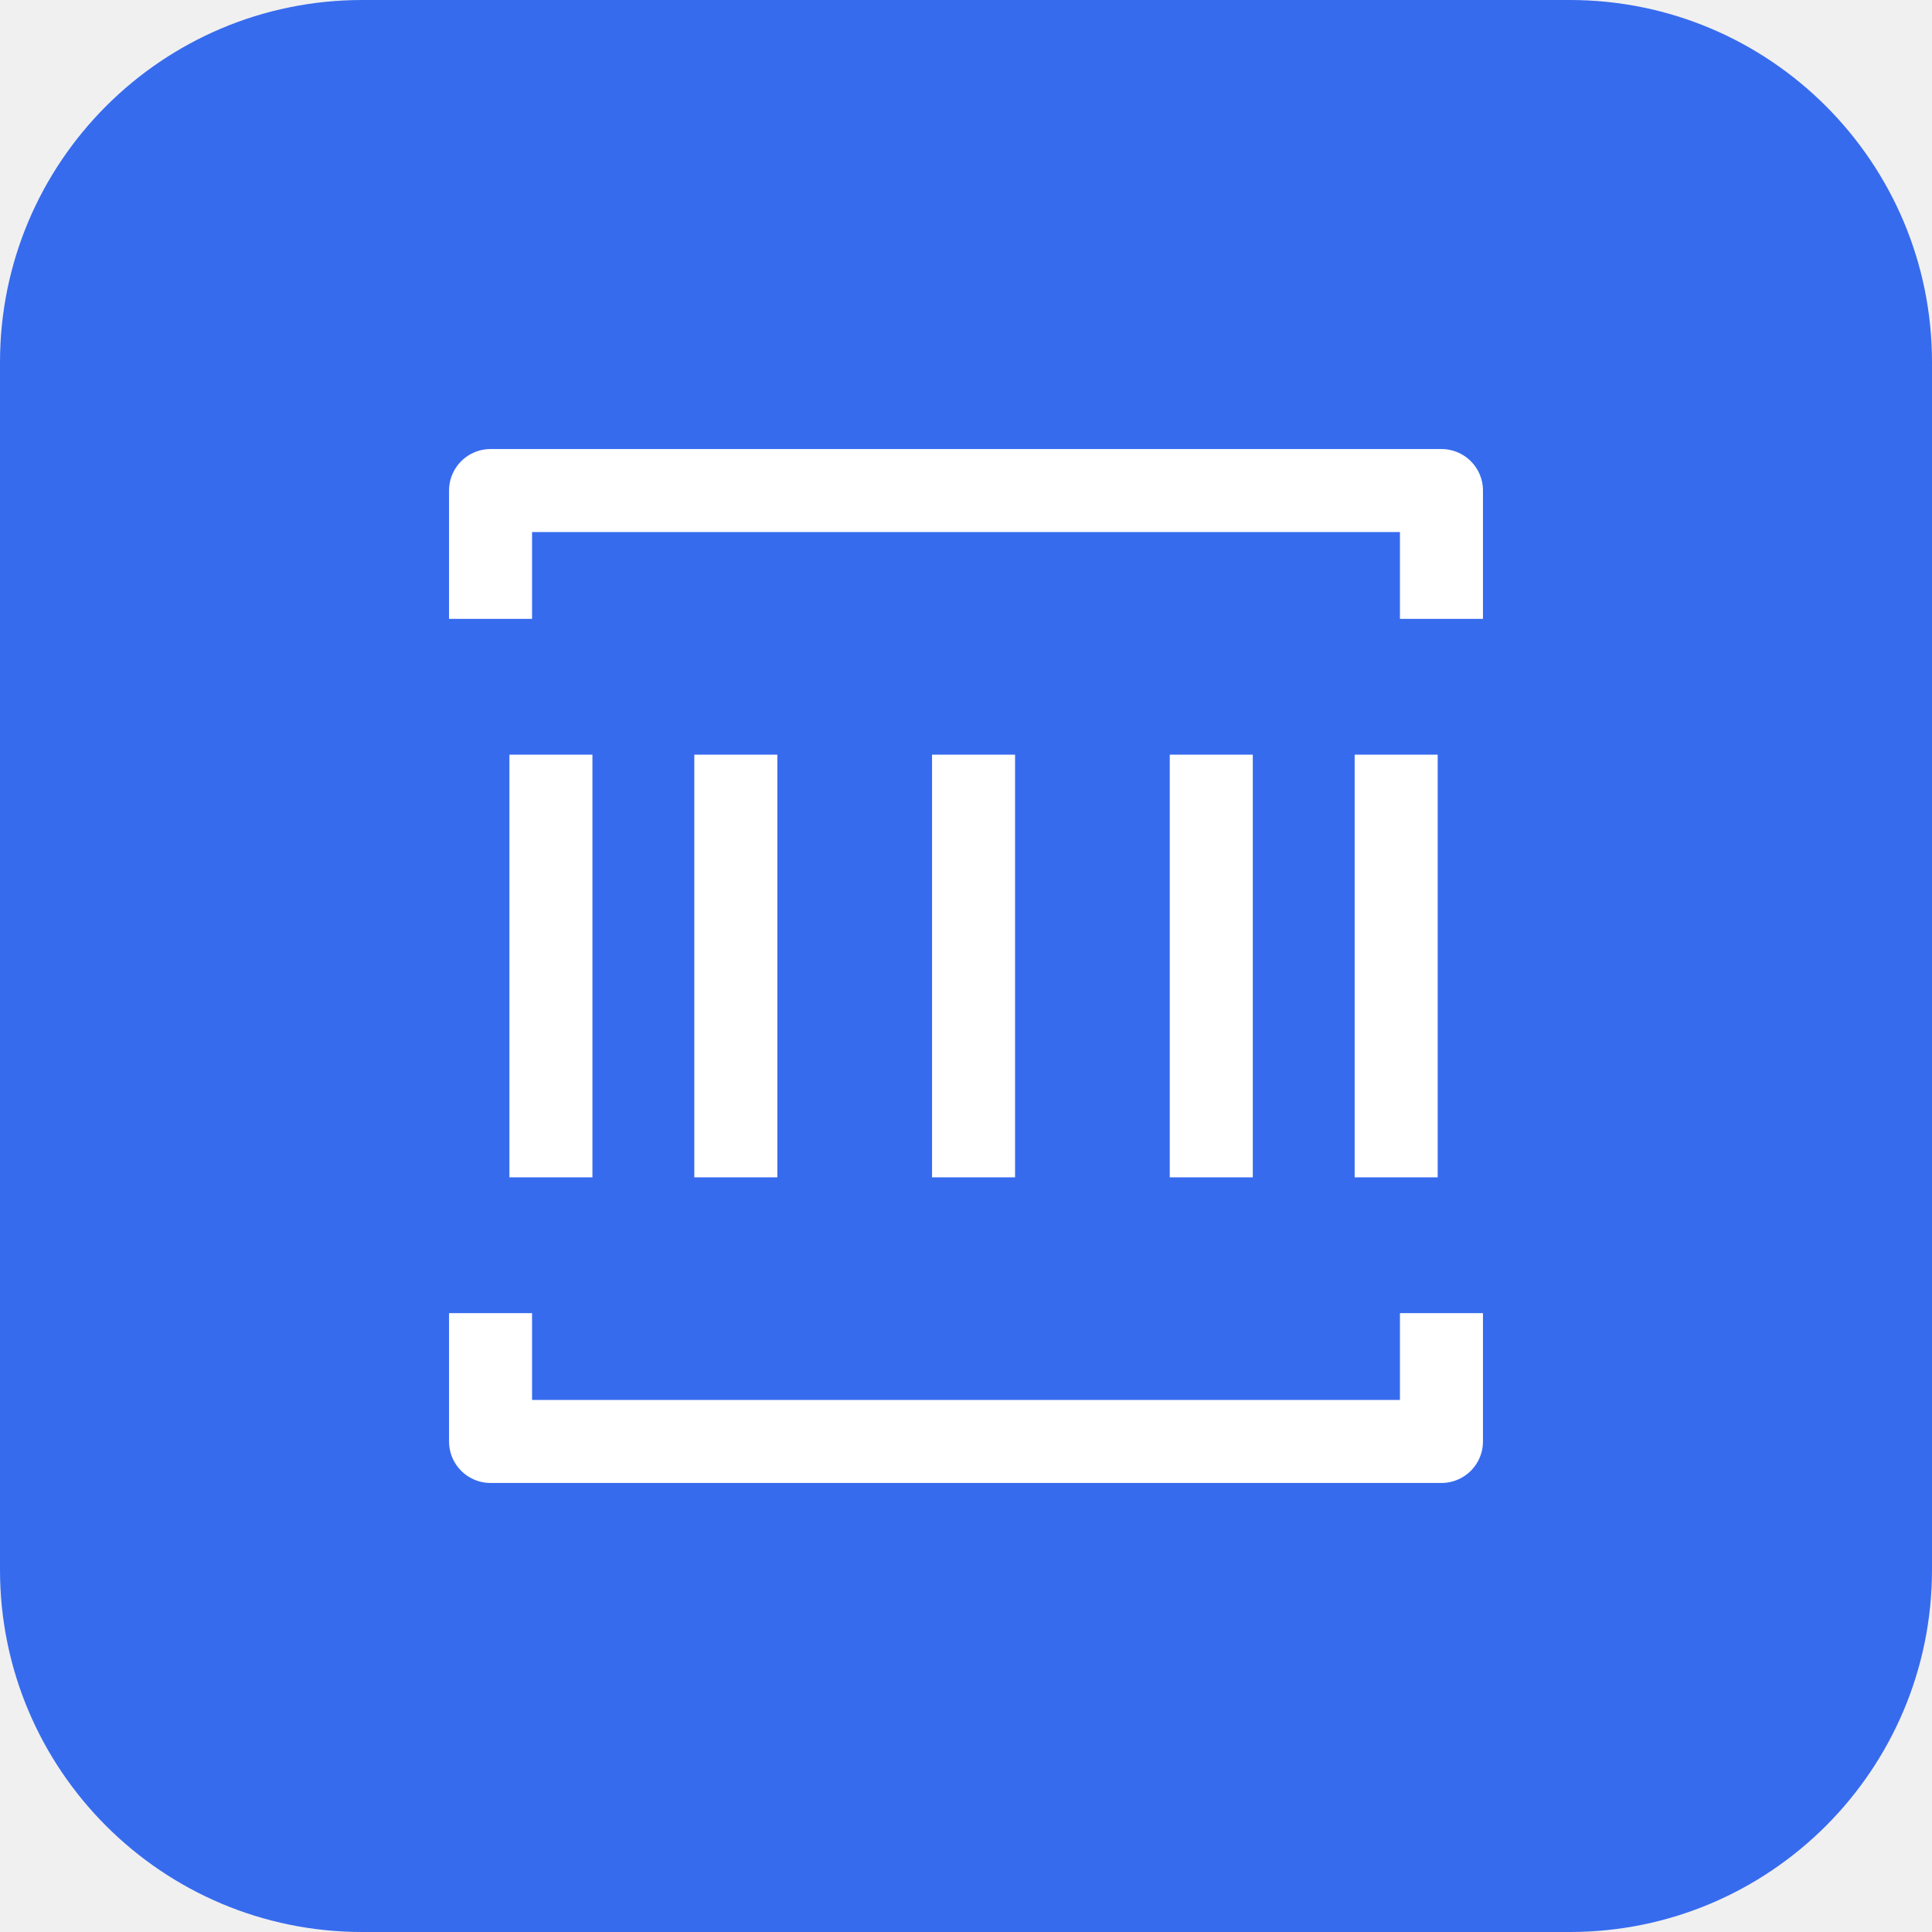
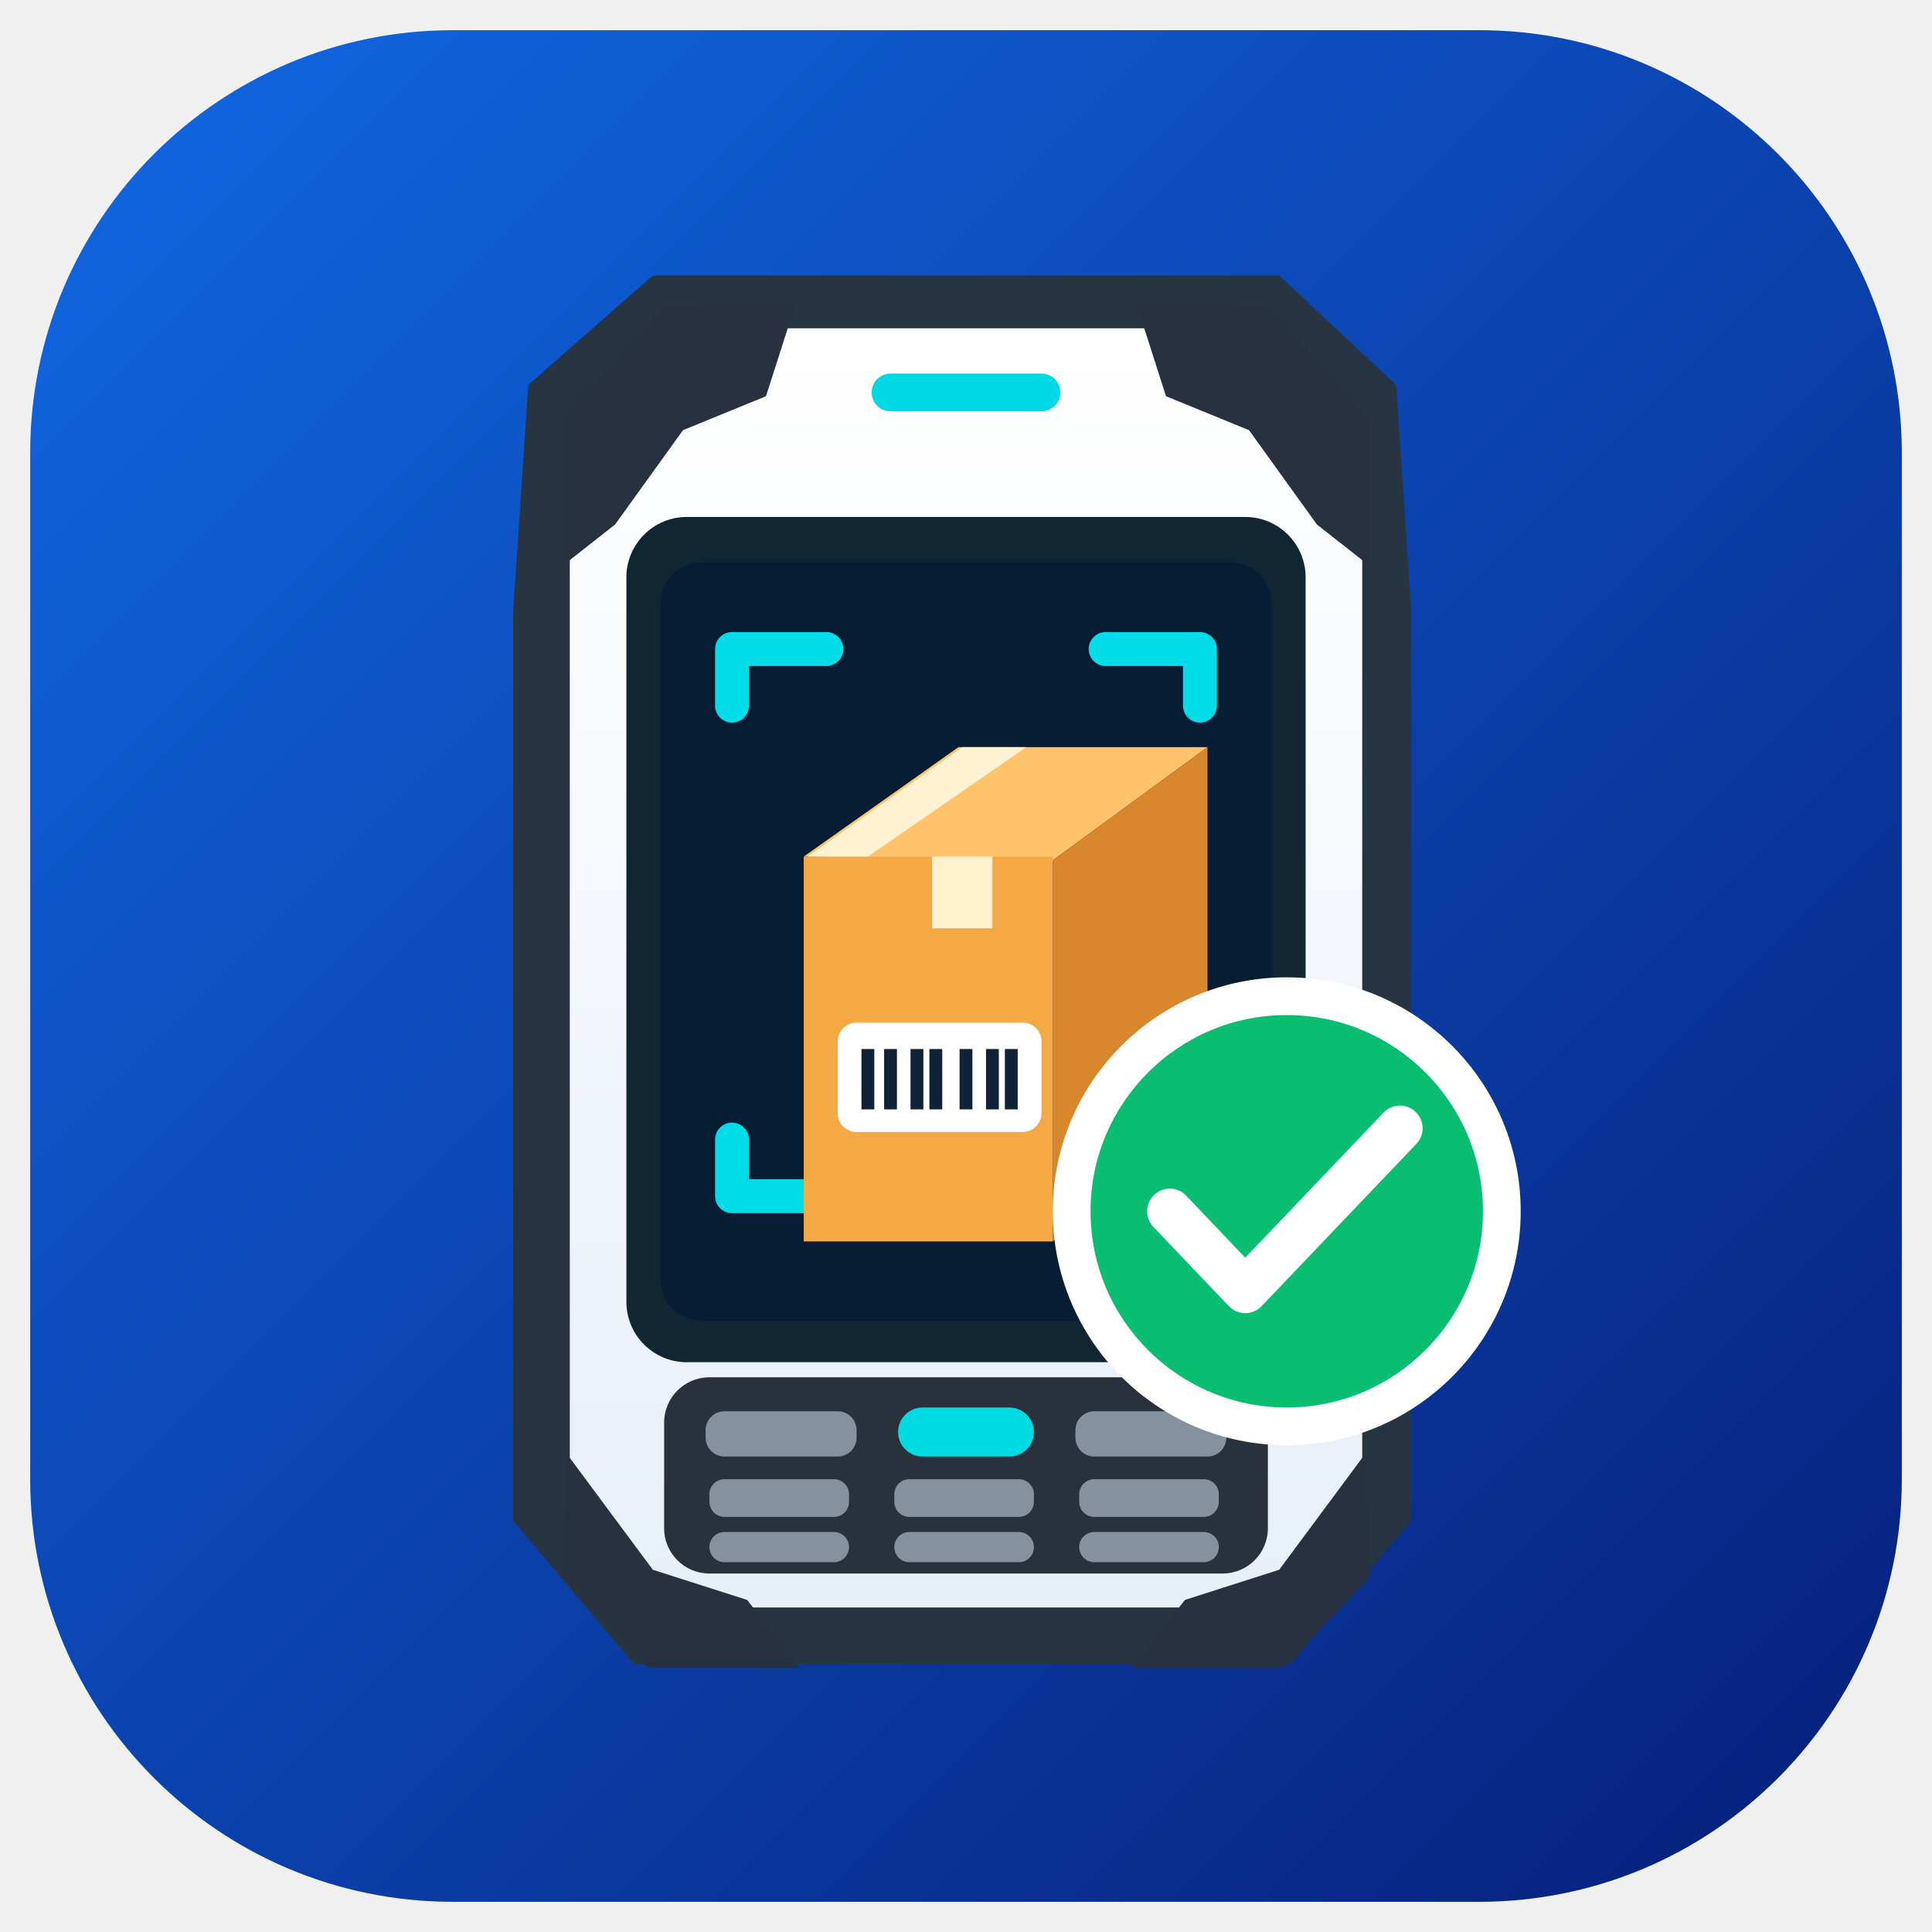
- <svg xmlns="http://www.w3.org/2000/svg" viewBox="0 0 512 512">
-   <rect width="512" height="512" rx="96" fill="#376BEE" />
-   <g stroke="white" stroke-linejoin="round" stroke-width="22" fill="none">
-     <path d="M130 164V130h252v34M130 348v34h252v-34M146 200v112m49-112v112m63-112v112m63-112v112m49-112v112" />
+ <svg xmlns="http://www.w3.org/2000/svg" width="512" height="512" viewBox="0 0 512 512" role="img" aria-label="StockCount PDA inventory scanner">
+   <defs>
+     <linearGradient id="badge" x1="0" y1="0" x2="1" y2="1">
+       <stop stop-color="#1168E4" />
+       <stop offset="1" stop-color="#061E79" />
+     </linearGradient>
+     <linearGradient id="shell" x1="0" y1="0" x2="0" y2="1">
+       <stop stop-color="#FFFFFF" />
+       <stop offset="1" stop-color="#E7EFF8" />
+     </linearGradient>
+   </defs>
+   <rect x="8" y="8" width="496" height="496" rx="112" fill="url(#badge)" />
+   <path d="M173 73h166l31 29 4 60v241l-32 38H168l-32-38V162l4-60z" fill="#263541" />
+   <path d="M174 87h165l22 25v284l-24 30H175l-24-30V112z" fill="url(#shell)" />
+   <path d="M149 111l27-30 35-1-8 25-22 9-18 25-14 11zM363 111l-27-30-35-1 8 25 22 9 18 25 14 11zM150 385l23 31 25 8 14 18h-40l-23-24zM362 385l-23 31-25 8-14 18h40l23-24z" fill="#27313F" />
+   <rect x="231" y="99" width="50" height="10" rx="5" fill="#00D8E5" />
+   <rect x="166" y="137" width="180" height="224" rx="16" fill="#112633" />
+   <rect x="175" y="149" width="162" height="201" rx="11" fill="#061D33" />
+   <path d="M194 187v-15h25M318 187v-15h-25M194 302v15h25M318 302v15h-25" fill="none" stroke="#02DCE8" stroke-width="9" stroke-linecap="round" stroke-linejoin="round" />
+   <path d="M213 227l41-29h66l-41 30z" fill="#FFC36B" />
+   <path d="M279 228l41-30v99l-41 32z" fill="#D9872D" />
+   <path d="M213 227h66v102h-66z" fill="#F5A944" />
+   <path d="M255 198h17l-42 29h-16z" fill="#FFF2D2" />
+   <path d="M247 227h16v19h-16z" fill="#FFF0CE" />
+   <rect x="222" y="271" width="54" height="29" rx="5" fill="#FFFFFF" />
+   <path d="M230 278v16m6-16v16m7-16v16m5-16v16m8-16v16m7-16v16m5-16v16" stroke="#102238" stroke-width="3.4" />
+   <rect x="176" y="365" width="160" height="52" rx="12" fill="#29323C" />
+   <rect x="238" y="373" width="36" height="13" rx="6.5" fill="#00DBE4" />
+   <g fill="#85919F">
+     <rect x="187" y="374" width="40" height="12" rx="5" />
+     <rect x="285" y="374" width="40" height="12" rx="5" />
+     <rect x="188" y="392" width="37" height="10" rx="4" />
+     <rect x="237" y="392" width="37" height="10" rx="4" />
+     <rect x="286" y="392" width="37" height="10" rx="4" />
+     <rect x="188" y="406" width="37" height="8" rx="4" />
+     <rect x="237" y="406" width="37" height="8" rx="4" />
+     <rect x="286" y="406" width="37" height="8" rx="4" />
  </g>
+   <circle cx="341" cy="321" r="62" fill="#FFFFFF" />
+   <circle cx="341" cy="321" r="52" fill="#0ABE71" />
+   <path d="M310 321l20 21 41-43" fill="none" stroke="#FFFFFF" stroke-width="12" stroke-linecap="round" stroke-linejoin="round" />
</svg>
